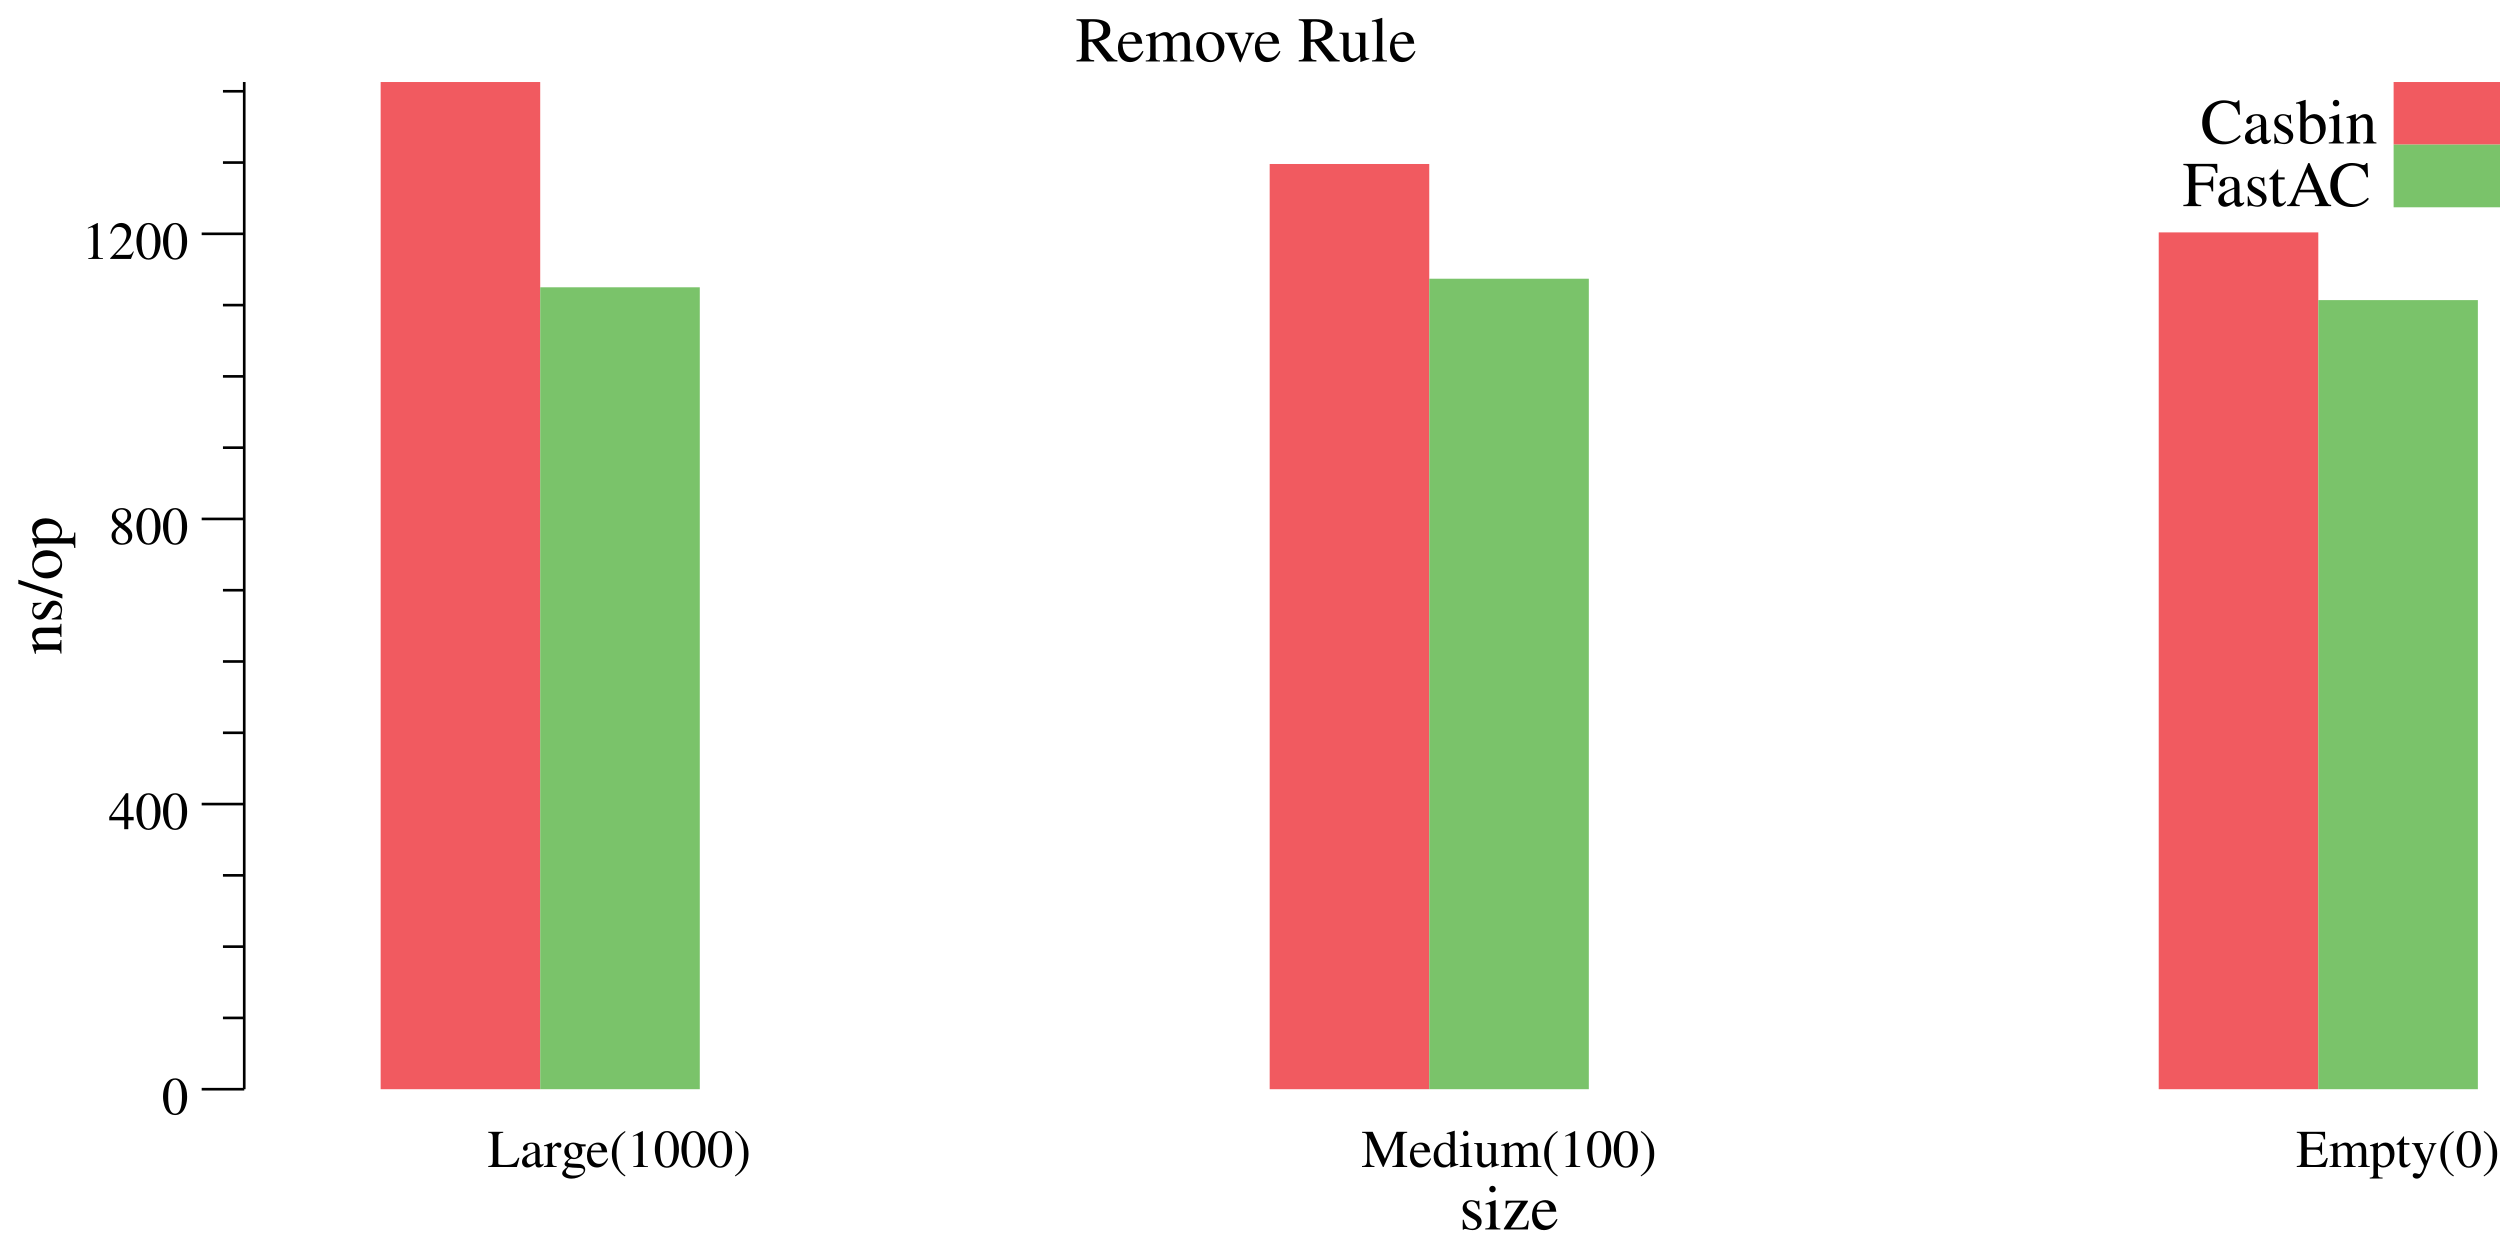
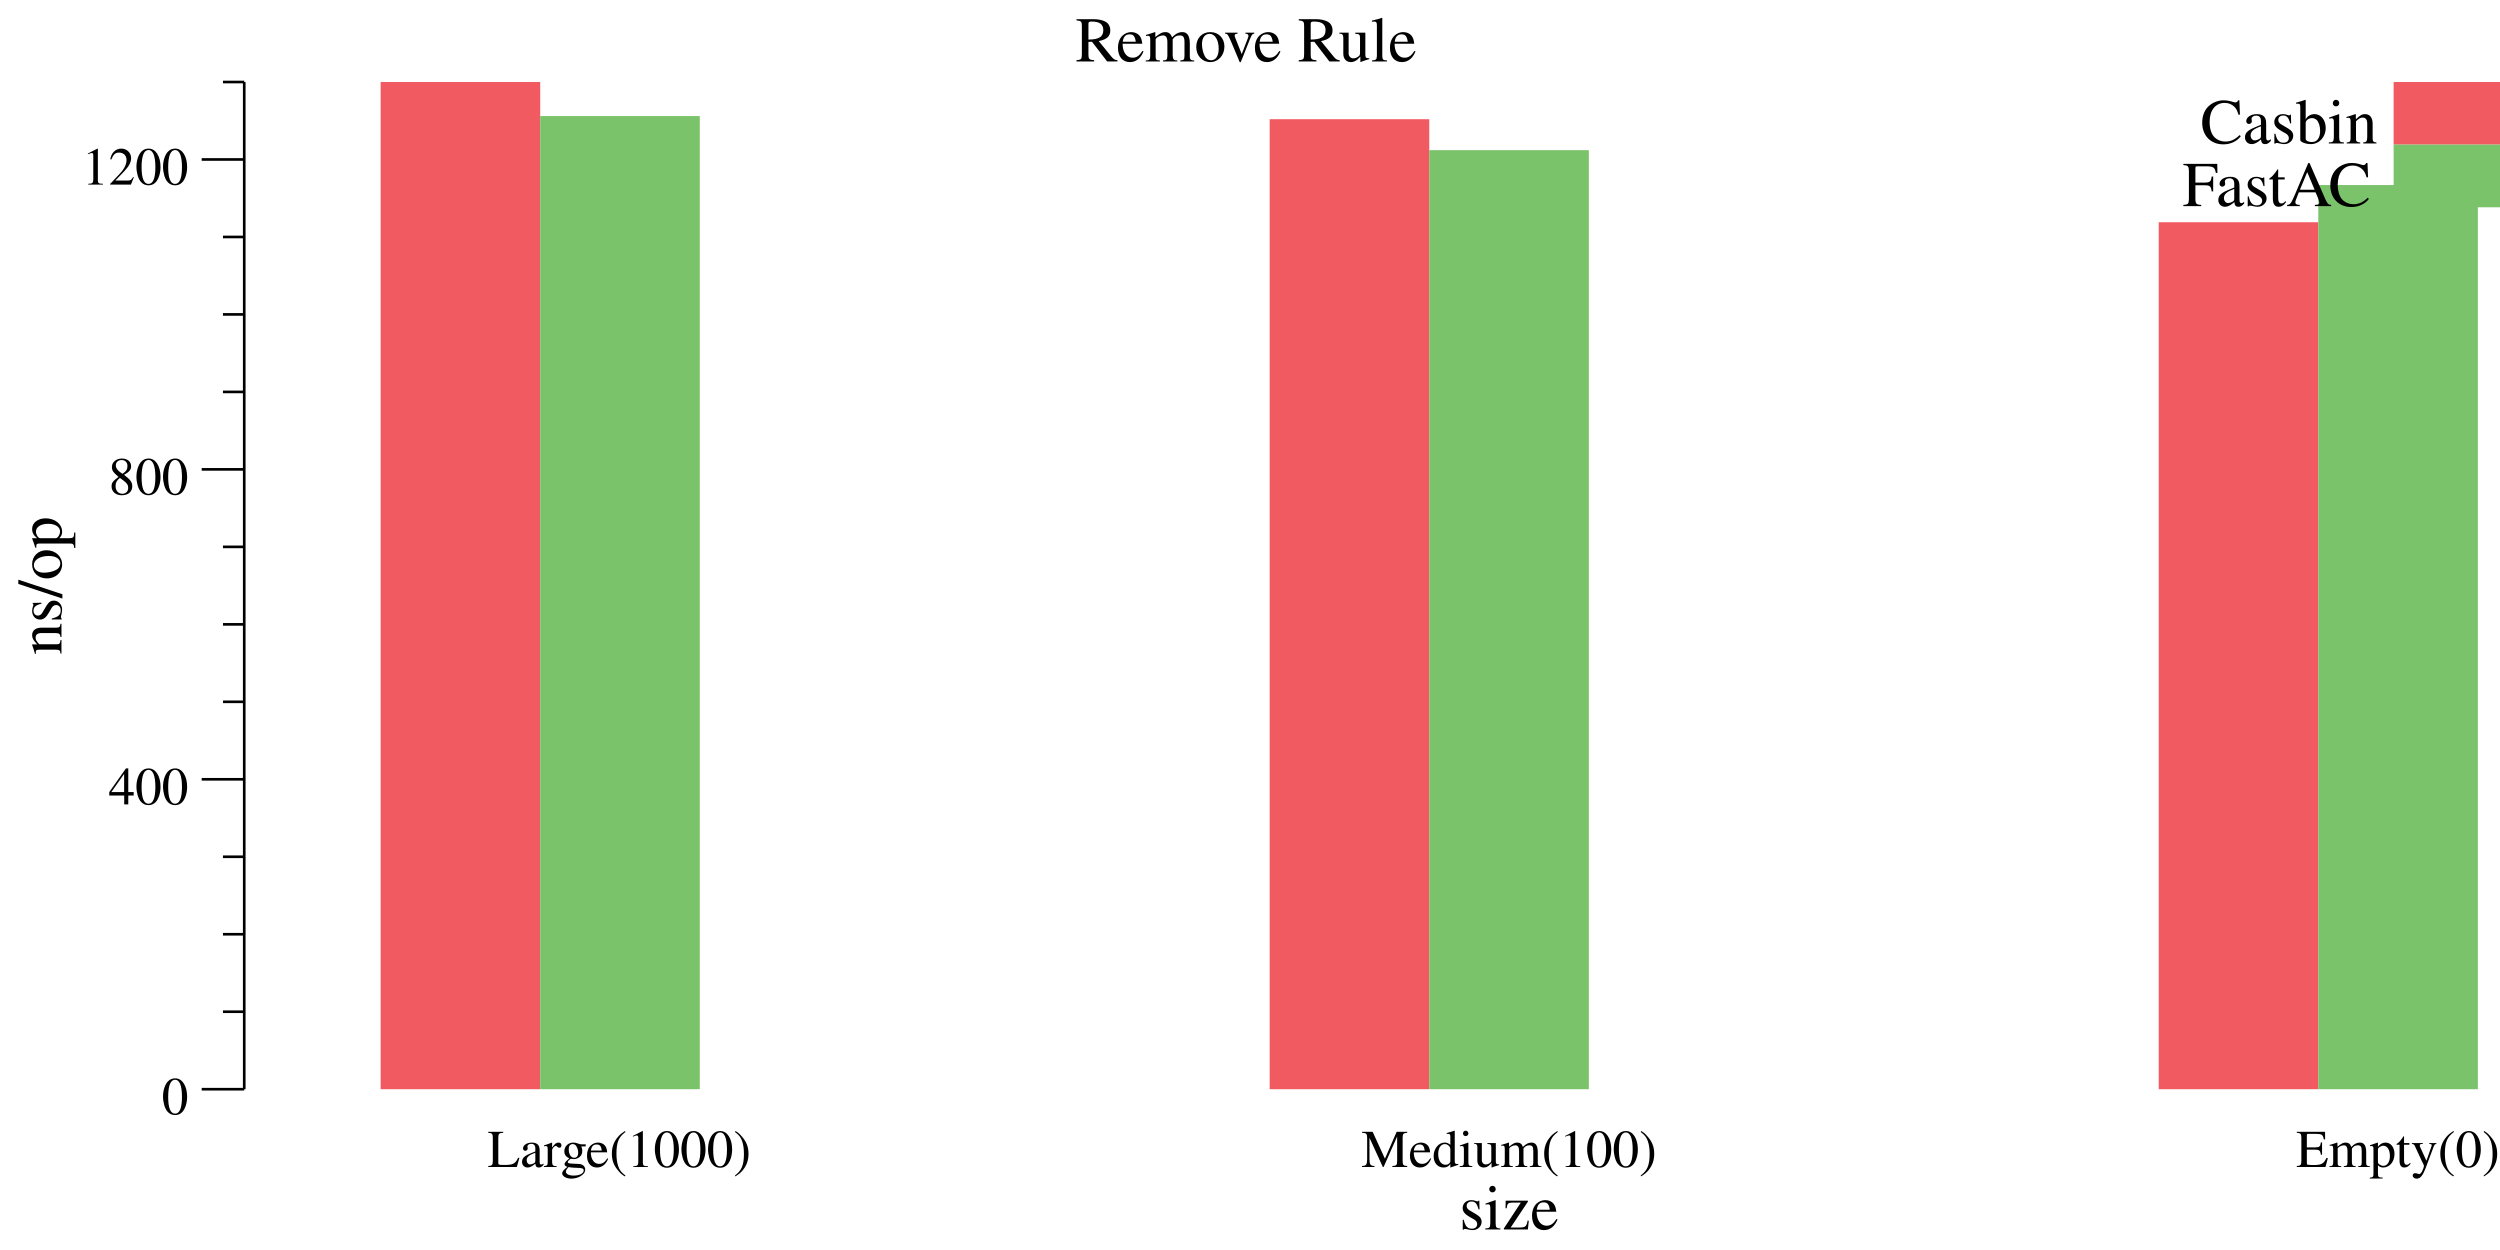
<svg xmlns="http://www.w3.org/2000/svg" width="470pt" height="235pt" viewBox="0 0 470 235">
  <g transform="scale(1, -1) translate(0, -235)">
    <path d="M0,0L470,0L470,235L0,235Z" style="fill:#FFFFFF" />
    <text x="202.17" y="-223.45" transform="scale(1, -1)" style="font-family:Times;font-weight:normal;font-style:normal;font-size:12px">Remove Rule</text>
    <text x="274.37" y="-3.861" transform="scale(1, -1)" style="font-family:Times;font-weight:normal;font-style:normal;font-size:12px">size</text>
    <text x="91.666" y="-15.602" transform="scale(1, -1)" style="font-family:Times;font-weight:normal;font-style:normal;font-size:10px">Large(1000)</text>
    <text x="255.93" y="-15.602" transform="scale(1, -1)" style="font-family:Times;font-weight:normal;font-style:normal;font-size:10px">Medium(100)</text>
    <text x="431.67" y="-15.602" transform="scale(1, -1)" style="font-family:Times;font-weight:normal;font-style:normal;font-size:10px">Empty(0)</text>
    <g transform="rotate(90)">
      <text x="111.91" y="11.555" transform="scale(1, -1)" style="font-family:Times;font-weight:normal;font-style:normal;font-size:12px">ns/op</text>
    </g>
    <text x="30.416" y="-25.509" transform="scale(1, -1)" style="font-family:Times;font-weight:normal;font-style:normal;font-size:10px">0</text>
-     <text x="20.416" y="-79.112" transform="scale(1, -1)" style="font-family:Times;font-weight:normal;font-style:normal;font-size:10px">400</text>
-     <text x="20.416" y="-132.72" transform="scale(1, -1)" style="font-family:Times;font-weight:normal;font-style:normal;font-size:10px">800</text>
-     <text x="15.416" y="-186.32" transform="scale(1, -1)" style="font-family:Times;font-weight:normal;font-style:normal;font-size:10px">1200</text>
+     <text x="20.416" y="-83.771" transform="scale(1, -1)" style="font-family:Times;font-weight:normal;font-style:normal;font-size:10px">400</text>
+     <text x="20.416" y="-142.03" transform="scale(1, -1)" style="font-family:Times;font-weight:normal;font-style:normal;font-size:10px">800</text>
+     <text x="15.416" y="-200.3" transform="scale(1, -1)" style="font-family:Times;font-weight:normal;font-style:normal;font-size:10px">1200</text>
    <path d="M37.916,30.23L45.916,30.23" style="fill:none;stroke:#000000;stroke-width:0.5" />
-     <path d="M37.916,83.834L45.916,83.834" style="fill:none;stroke:#000000;stroke-width:0.5" />
-     <path d="M37.916,137.44L45.916,137.44" style="fill:none;stroke:#000000;stroke-width:0.5" />
-     <path d="M37.916,191.04L45.916,191.04" style="fill:none;stroke:#000000;stroke-width:0.5" />
-     <path d="M41.916,43.631L45.916,43.631" style="fill:none;stroke:#000000;stroke-width:0.5" />
-     <path d="M41.916,57.032L45.916,57.032" style="fill:none;stroke:#000000;stroke-width:0.5" />
-     <path d="M41.916,70.433L45.916,70.433" style="fill:none;stroke:#000000;stroke-width:0.5" />
-     <path d="M41.916,97.235L45.916,97.235" style="fill:none;stroke:#000000;stroke-width:0.5" />
-     <path d="M41.916,110.64L45.916,110.64" style="fill:none;stroke:#000000;stroke-width:0.5" />
-     <path d="M41.916,124.04L45.916,124.04" style="fill:none;stroke:#000000;stroke-width:0.5" />
-     <path d="M41.916,150.84L45.916,150.84" style="fill:none;stroke:#000000;stroke-width:0.5" />
-     <path d="M41.916,164.24L45.916,164.24" style="fill:none;stroke:#000000;stroke-width:0.5" />
-     <path d="M41.916,177.64L45.916,177.64" style="fill:none;stroke:#000000;stroke-width:0.5" />
-     <path d="M41.916,204.44L45.916,204.44" style="fill:none;stroke:#000000;stroke-width:0.5" />
-     <path d="M41.916,217.84L45.916,217.84" style="fill:none;stroke:#000000;stroke-width:0.5" />
+     <path d="M37.916,88.493L45.916,88.493" style="fill:none;stroke:#000000;stroke-width:0.5" />
+     <path d="M37.916,146.76L45.916,146.76" style="fill:none;stroke:#000000;stroke-width:0.5" />
+     <path d="M37.916,205.02L45.916,205.02" style="fill:none;stroke:#000000;stroke-width:0.5" />
+     <path d="M41.916,44.796L45.916,44.796" style="fill:none;stroke:#000000;stroke-width:0.5" />
+     <path d="M41.916,59.362L45.916,59.362" style="fill:none;stroke:#000000;stroke-width:0.5" />
+     <path d="M41.916,73.927L45.916,73.927" style="fill:none;stroke:#000000;stroke-width:0.5" />
+     <path d="M41.916,103.06L45.916,103.06" style="fill:none;stroke:#000000;stroke-width:0.5" />
+     <path d="M41.916,117.62L45.916,117.62" style="fill:none;stroke:#000000;stroke-width:0.5" />
+     <path d="M41.916,132.19L45.916,132.19" style="fill:none;stroke:#000000;stroke-width:0.5" />
+     <path d="M41.916,161.32L45.916,161.32" style="fill:none;stroke:#000000;stroke-width:0.5" />
+     <path d="M41.916,175.89L45.916,175.89" style="fill:none;stroke:#000000;stroke-width:0.5" />
+     <path d="M41.916,190.45L45.916,190.45" style="fill:none;stroke:#000000;stroke-width:0.5" />
+     <path d="M41.916,219.58L45.916,219.58" style="fill:none;stroke:#000000;stroke-width:0.5" />
    <path d="M45.916,30.23L45.916,219.58" style="fill:none;stroke:#000000;stroke-width:0.5" />
    <path d="M71.563,30.23L71.563,219.58L101.56,219.58L101.56,30.23Z" style="fill:#F15A60" />
-     <path d="M238.7,30.23L238.7,204.17L268.7,204.17L268.7,30.23Z" style="fill:#F15A60" />
-     <path d="M405.84,30.23L405.84,191.31L435.84,191.31L435.84,30.23Z" style="fill:#F15A60" />
-     <path d="M101.56,30.23L101.56,180.99L131.56,180.99L131.56,30.23Z" style="fill:#7AC36A" />
-     <path d="M268.7,30.23L268.7,182.6L298.7,182.6L298.7,30.23Z" style="fill:#7AC36A" />
-     <path d="M435.84,30.23L435.84,178.58L465.84,178.58L465.84,30.23Z" style="fill:#7AC36A" />
+     <path d="M238.7,30.23L238.7,212.59L268.7,212.59L268.7,30.23Z" style="fill:#F15A60" />
+     <path d="M405.84,30.23L405.84,193.22L435.84,193.22L435.84,30.23Z" style="fill:#F15A60" />
+     <path d="M101.56,30.23L101.56,213.18L131.56,213.18L131.56,30.23Z" style="fill:#7AC36A" />
+     <path d="M268.7,30.23L268.7,206.77L298.7,206.77L298.7,30.23Z" style="fill:#7AC36A" />
+     <path d="M435.84,30.23L435.84,200.21L465.84,200.21L465.84,30.23Z" style="fill:#7AC36A" />
    <path d="M450,207.81L450,219.58L470,219.58L470,207.81Z" style="fill:#F15A60" />
    <text x="413.67" y="-208.03" transform="scale(1, -1)" style="font-family:Times;font-weight:normal;font-style:normal;font-size:12px">Casbin</text>
    <path d="M450,196.03L450,207.81L470,207.81L470,196.03Z" style="fill:#7AC36A" />
    <text x="410.33" y="-196.25" transform="scale(1, -1)" style="font-family:Times;font-weight:normal;font-style:normal;font-size:12px">FastAC</text>
  </g>
</svg>
